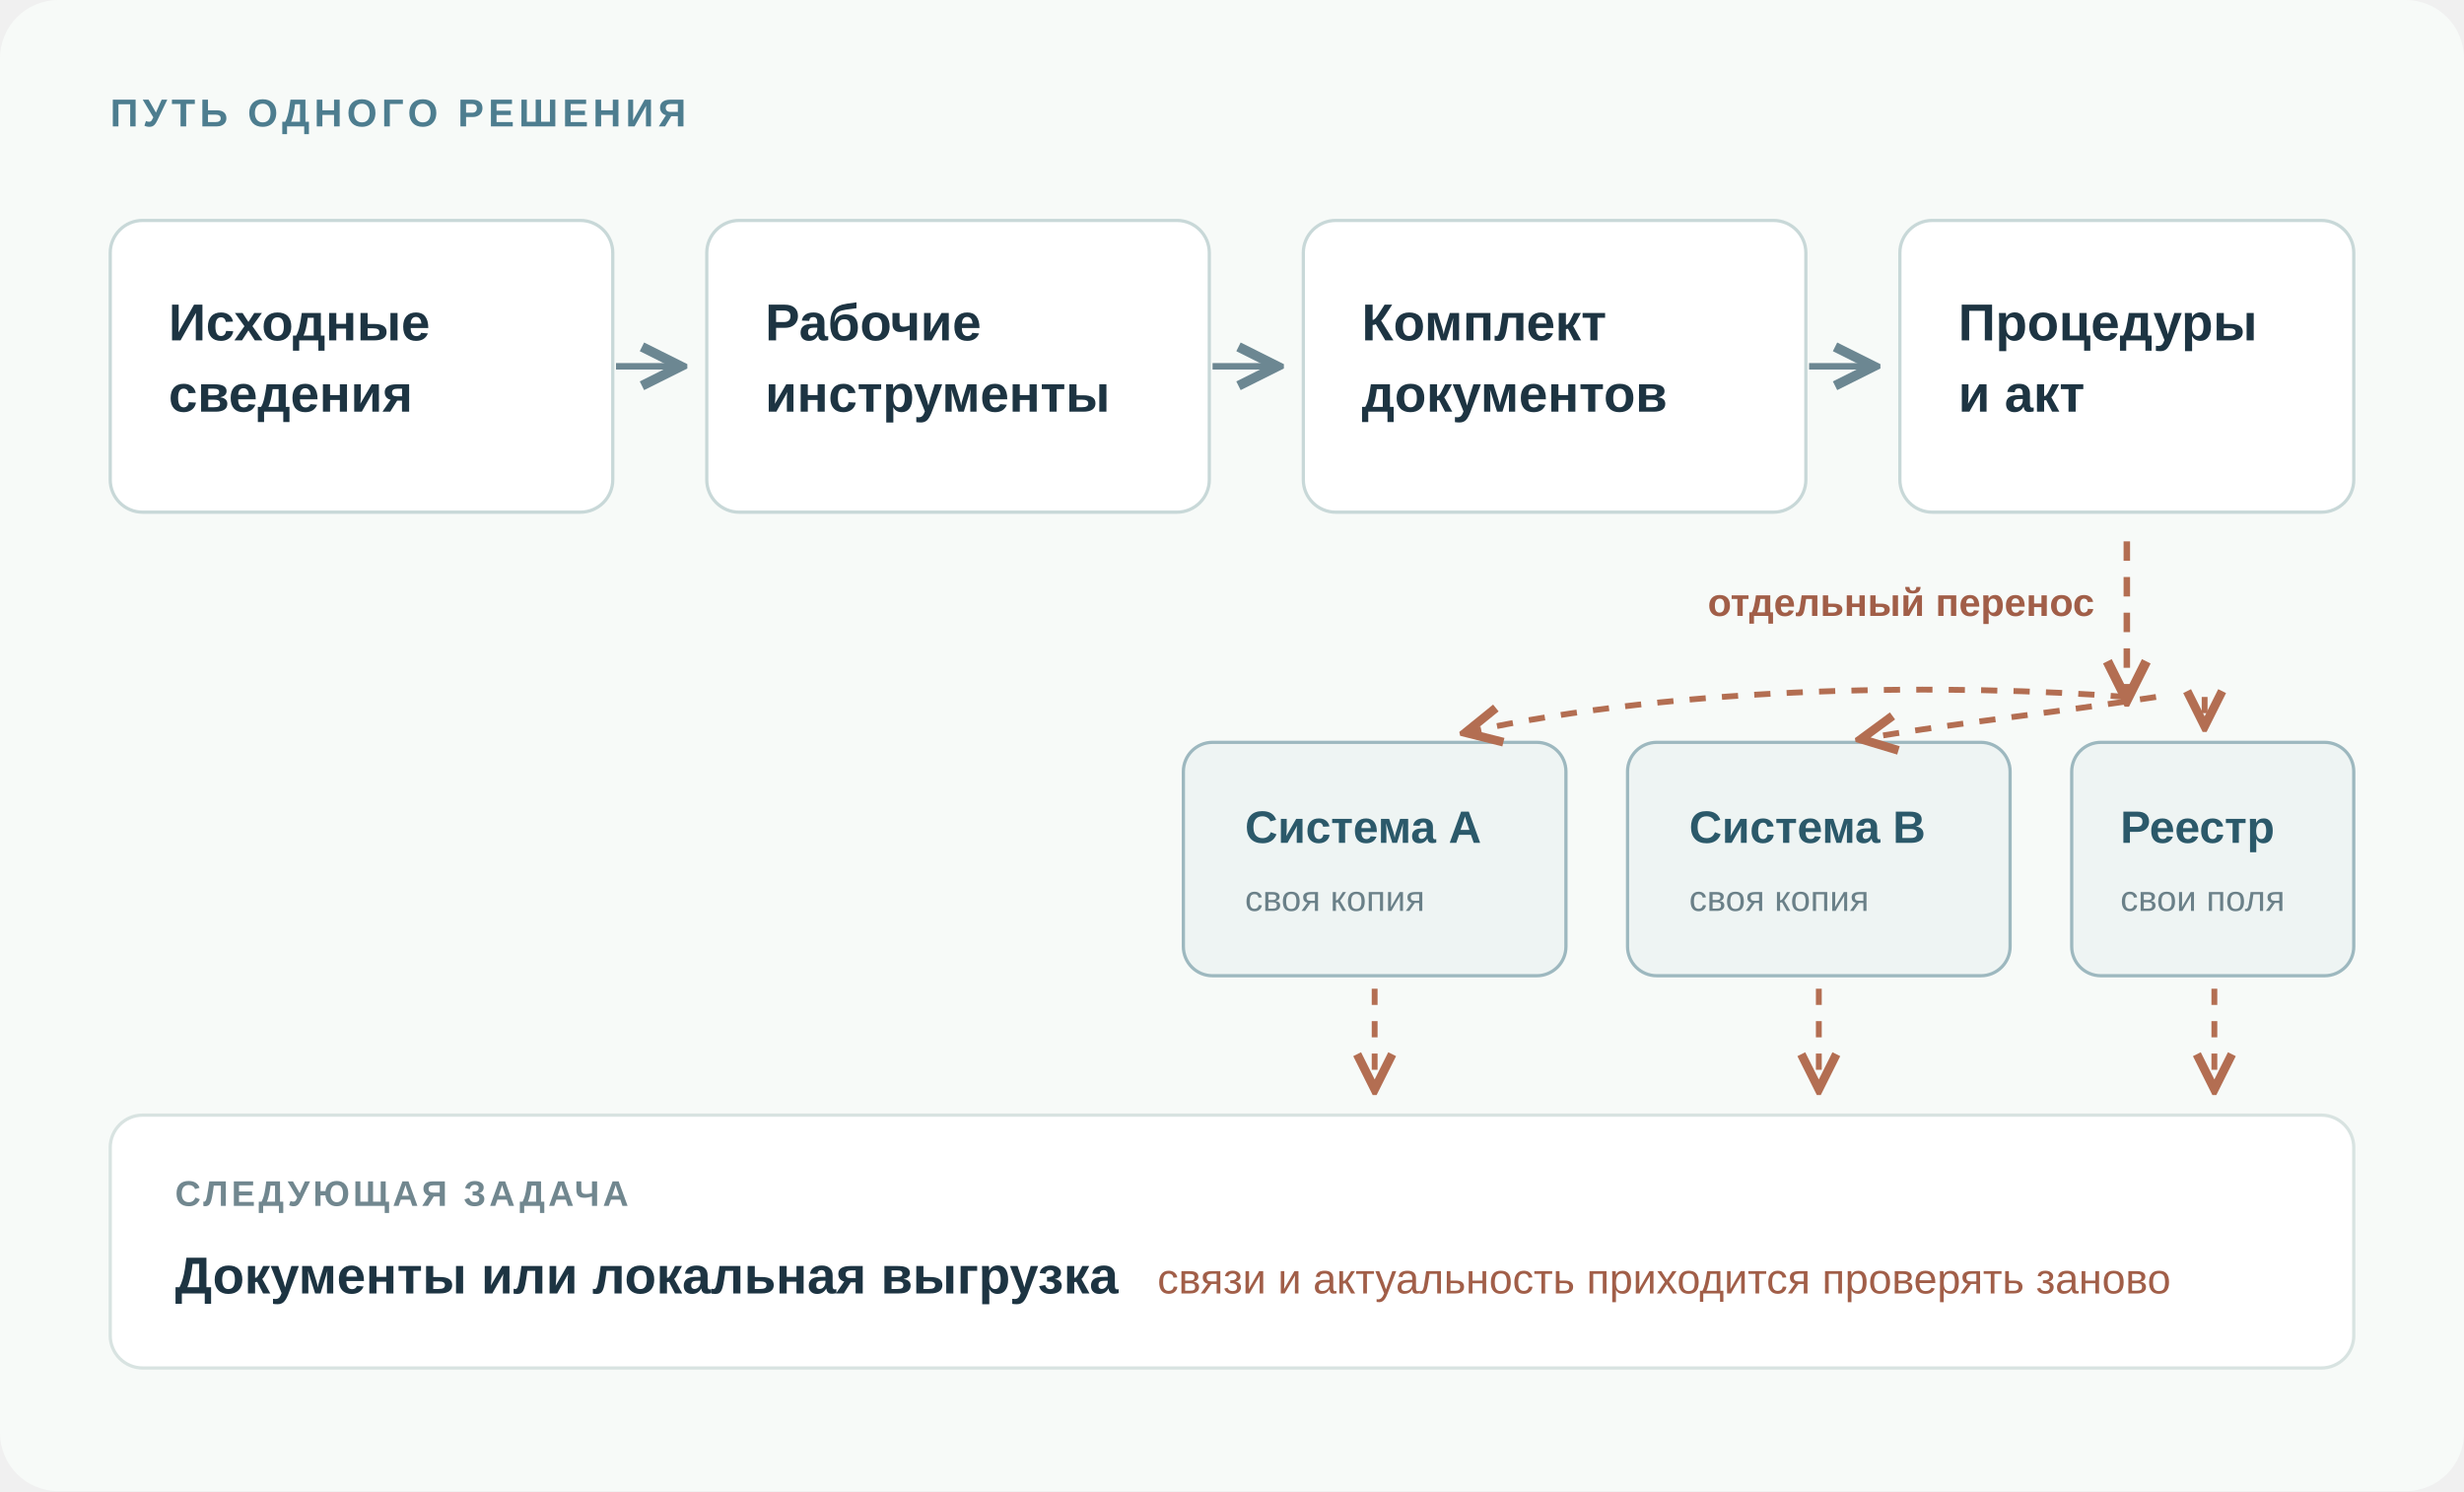
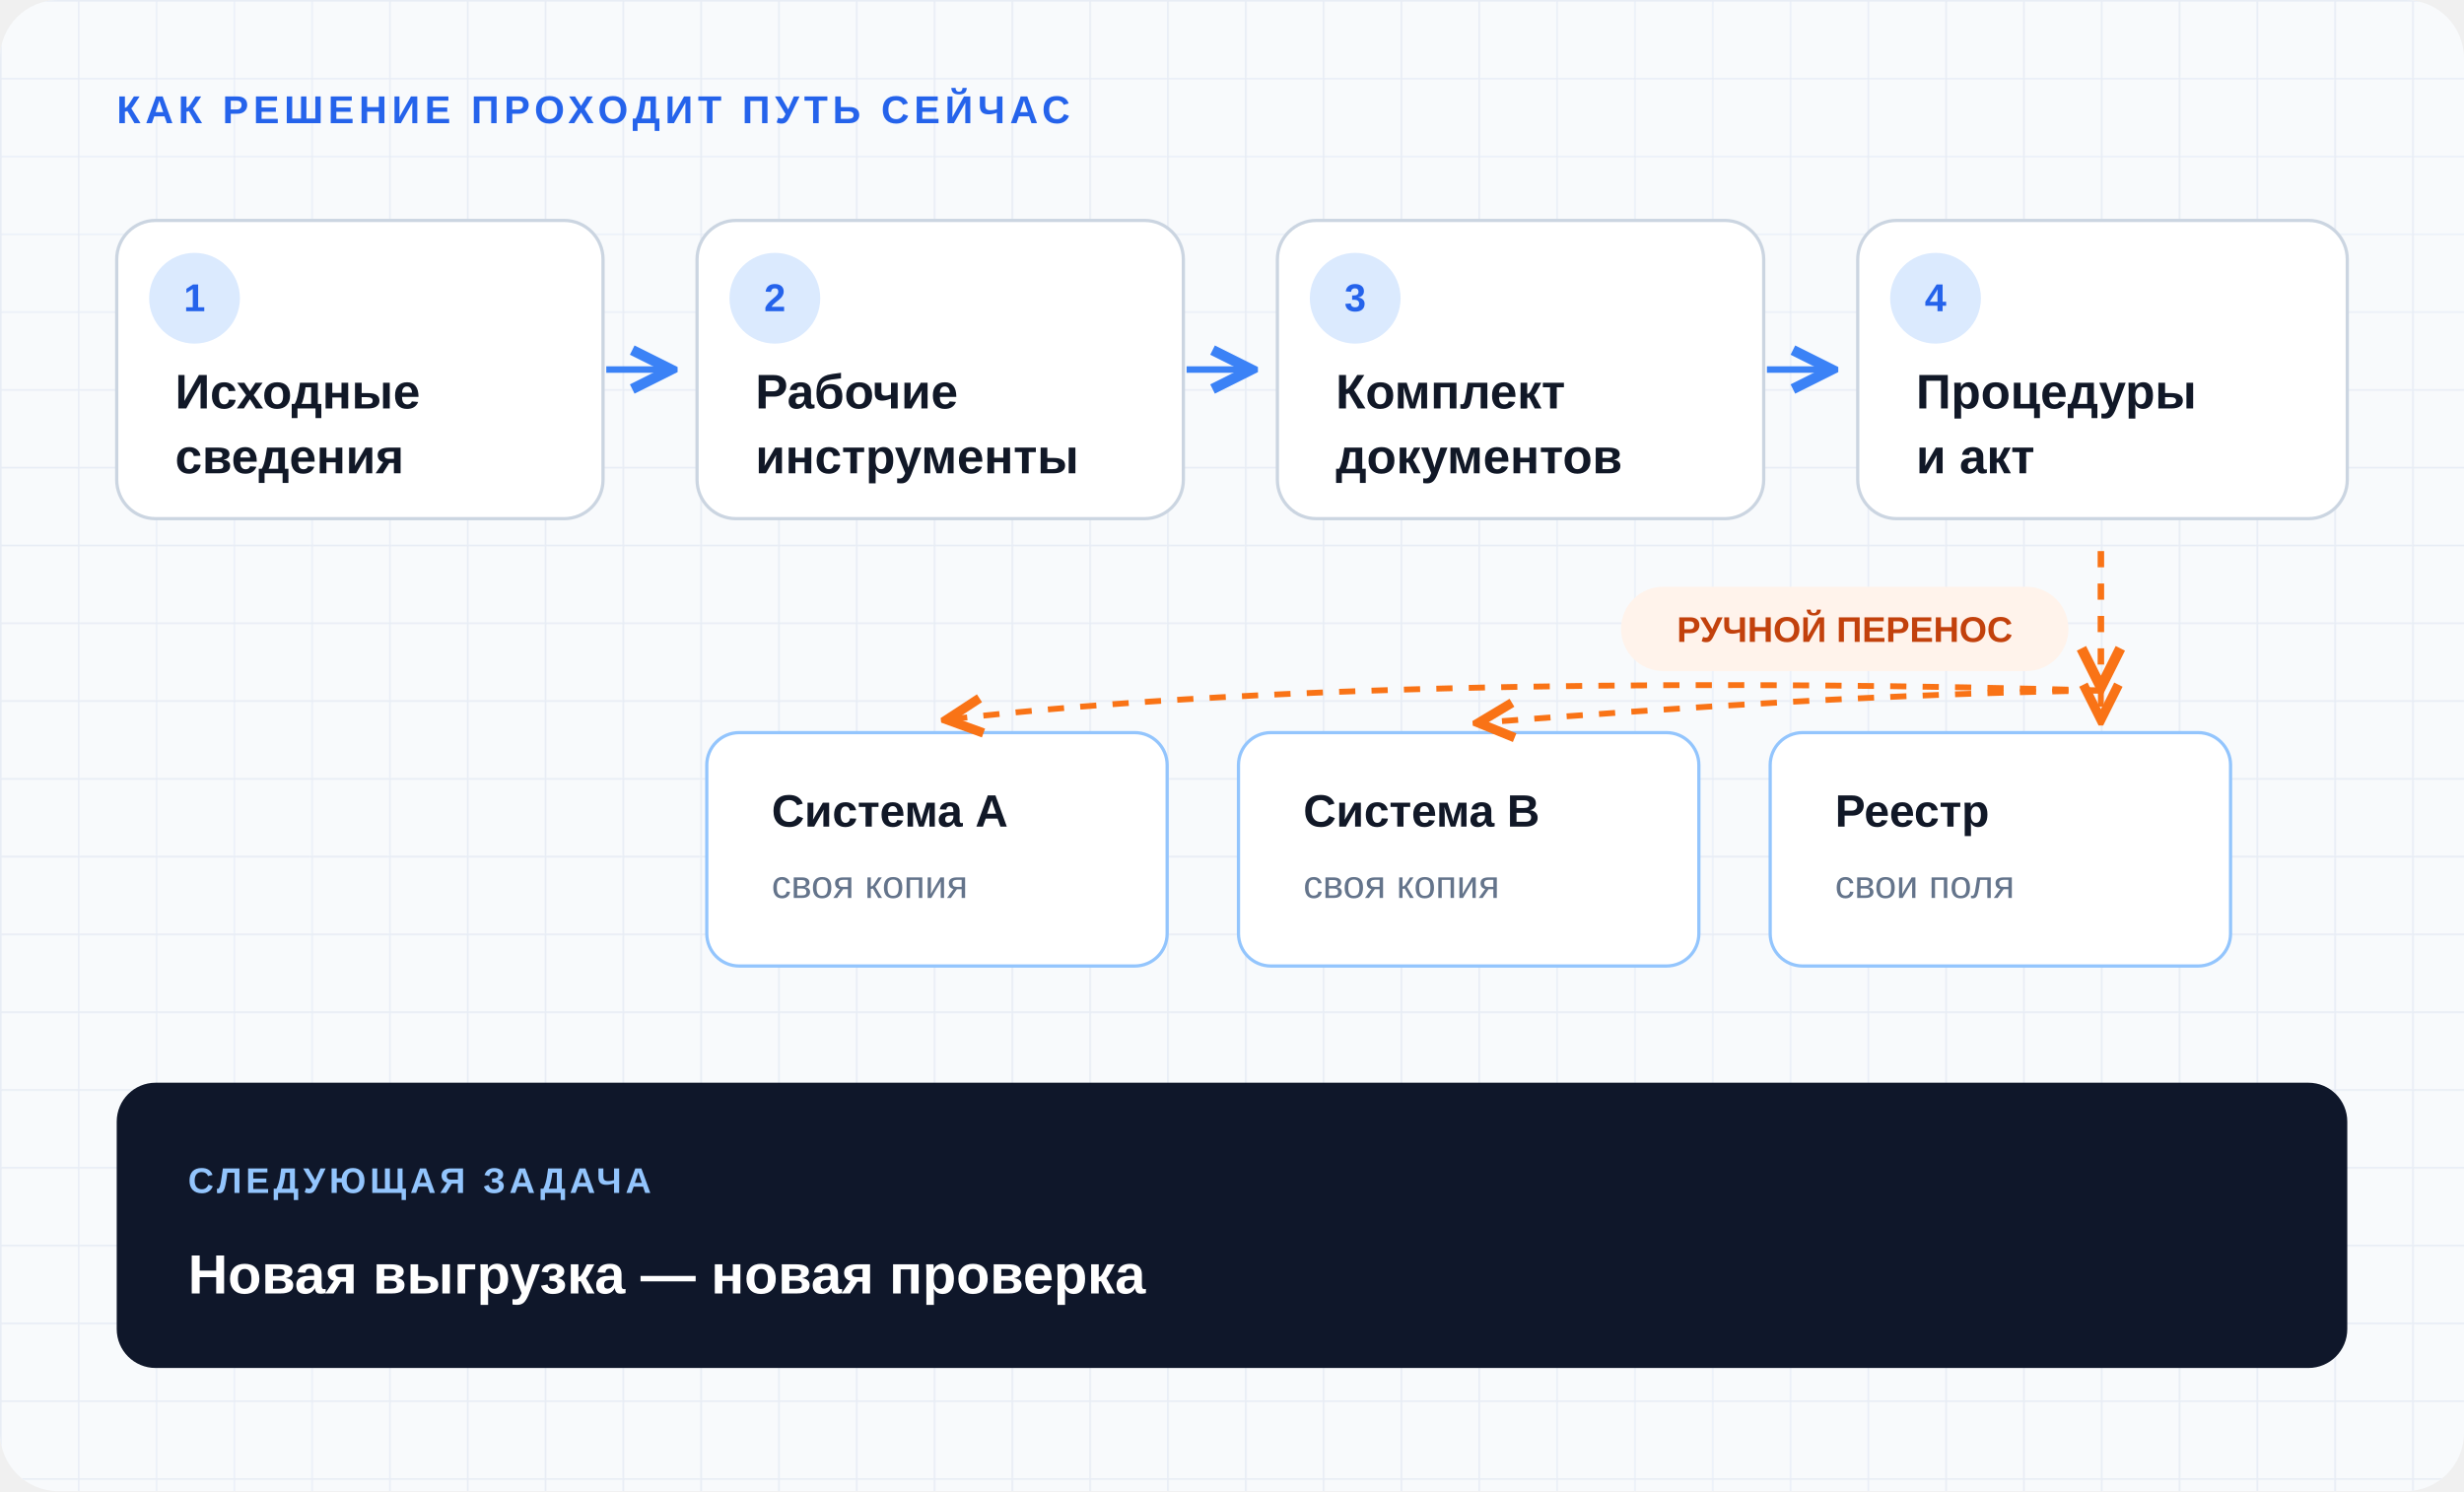
<svg xmlns="http://www.w3.org/2000/svg" width="760" height="460" viewBox="0 0 760 460" role="img" aria-labelledby="title desc">
  <defs>
-     <marker id="arrow" markerWidth="8" markerHeight="8" refX="7" refY="4" orient="auto">
-       <path d="M1 1l6 3-6 3" fill="none" stroke="#6C8792" stroke-width="1.5" />
+     <pattern id="grid" width="24" height="24" patternUnits="userSpaceOnUse">
+       <path d="M24 0H0V24" fill="none" stroke="#E8EDF5" />
+     </pattern>
+     <marker id="arr" markerWidth="8" markerHeight="8" refX="7" refY="4" orient="auto">
+       <path d="M1 1l6 3-6 3" fill="none" stroke="#3B82F6" stroke-width="1.6" />
    </marker>
-     <marker id="arrowWarm" markerWidth="8" markerHeight="8" refX="7" refY="4" orient="auto">
-       <path d="M1 1l6 3-6 3" fill="none" stroke="#B36E52" stroke-width="1.5" />
+     <marker id="warn" markerWidth="8" markerHeight="8" refX="7" refY="4" orient="auto">
+       <path d="M1 1l6 3-6 3" fill="none" stroke="#F97316" stroke-width="1.6" />
    </marker>
  </defs>
-   <rect width="760" height="460" rx="18" fill="#F7FAF8" />
-   <g font-family="Arial, Helvetica, sans-serif">
-     <text x="34" y="39" fill="#4D7D8F" font-size="12" font-weight="700" letter-spacing="1.4">ПУТЬ ОДНОГО РЕШЕНИЯ</text>
-     <g fill="#FFFFFF" stroke="#C8D8D8">
-       <rect x="34" y="68" width="155" height="90" rx="10" />
-       <rect x="218" y="68" width="155" height="90" rx="10" />
-       <rect x="402" y="68" width="155" height="90" rx="10" />
-       <rect x="586" y="68" width="140" height="90" rx="10" />
+   <rect width="760" height="460" rx="18" fill="#F8FAFC" />
+   <rect width="760" height="460" rx="18" fill="url(#grid)" />
+   <g font-family="Arial,Helvetica,sans-serif">
+     <text x="36" y="38" fill="#2563EB" font-size="12" font-weight="700" letter-spacing="1.5">КАК РЕШЕНИЕ ПРОХОДИТ ПУТЬ СЕЙЧАС</text>
+     <g fill="#FFF" stroke="#CBD5E1">
+       <rect x="36" y="68" width="150" height="92" rx="12" />
+       <rect x="215" y="68" width="150" height="92" rx="12" />
+       <rect x="394" y="68" width="150" height="92" rx="12" />
+       <rect x="573" y="68" width="151" height="92" rx="12" />
    </g>
-     <g fill="#1D3442" font-size="16" font-weight="700">
-       <text x="52" y="105">Исходные</text>
-       <text x="52" y="127">сведения</text>
-       <text x="236" y="105">Рабочие</text>
-       <text x="236" y="127">инструменты</text>
-       <text x="420" y="105">Комплект</text>
-       <text x="420" y="127">документов</text>
-       <text x="604" y="105">Процедуры</text>
-       <text x="604" y="127">и акт</text>
+     <g fill="#DBEAFE">
+       <circle cx="60" cy="92" r="14" />
+       <circle cx="239" cy="92" r="14" />
+       <circle cx="418" cy="92" r="14" />
+       <circle cx="597" cy="92" r="14" />
    </g>
-     <g fill="none" stroke="#6C8792" stroke-width="2" marker-end="url(#arrow)">
-       <path d="M190 113h20" />
-       <path d="M374 113h20" />
-       <path d="M558 113h20" />
+     <g fill="#2563EB" font-size="12" font-weight="700" text-anchor="middle">
+       <text x="60" y="96">1</text>
+       <text x="239" y="96">2</text>
+       <text x="418" y="96">3</text>
+       <text x="597" y="96">4</text>
    </g>
-     <path d="M656 167v49" fill="none" stroke="#B36E52" stroke-width="2" stroke-dasharray="6 5" marker-end="url(#arrowWarm)" />
-     <text x="646" y="190" text-anchor="end" fill="#A15E48" font-size="12" font-weight="700">отдельный перенос</text>
-     <g fill="#EEF4F3" stroke="#9DB8BF">
-       <rect x="365" y="229" width="118" height="72" rx="9" />
-       <rect x="502" y="229" width="118" height="72" rx="9" />
-       <rect x="639" y="229" width="87" height="72" rx="9" />
+     <g fill="#111827" font-size="15" font-weight="700">
+       <text x="54" y="126">Исходные</text>
+       <text x="54" y="146">сведения</text>
+       <text x="233" y="126">Рабочие</text>
+       <text x="233" y="146">инструменты</text>
+       <text x="412" y="126">Комплект</text>
+       <text x="412" y="146">документов</text>
+       <text x="591" y="126">Процедуры</text>
+       <text x="591" y="146">и акт</text>
    </g>
-     <g fill="#2B596A" font-size="14" font-weight="700">
-       <text x="384" y="260">Система A</text>
-       <text x="521" y="260">Система B</text>
-       <text x="654" y="260">Реестр</text>
+     <g fill="none" stroke="#3B82F6" stroke-width="2" marker-end="url(#arr)">
+       <path d="M187 114h20" />
+       <path d="M366 114h20" />
+       <path d="M545 114h20" />
    </g>
-     <g fill="#6A8088" font-size="11">
-       <text x="384" y="281">своя копия</text>
-       <text x="521" y="281">своя копия</text>
-       <text x="654" y="281">свои поля</text>
+     <path d="M648 170v42" fill="none" stroke="#F97316" stroke-width="2" stroke-dasharray="5 5" marker-end="url(#warn)" />
+     <rect x="500" y="181" width="138" height="26" rx="13" fill="#FFF3EB" />
+     <text x="569" y="198" text-anchor="middle" fill="#C2410C" font-size="11" font-weight="700">РУЧНОЙ ПЕРЕНОС</text>
+     <g fill="#FFF" stroke="#93C5FD">
+       <rect x="218" y="226" width="142" height="72" rx="10" />
+       <rect x="382" y="226" width="142" height="72" rx="10" />
+       <rect x="546" y="226" width="142" height="72" rx="10" />
    </g>
-     <g fill="none" stroke="#B36E52" stroke-width="1.8" stroke-dasharray="5 5" marker-end="url(#arrowWarm)">
-       <path d="M656 215C604 211 520 211 452 226" />
-       <path d="M665 215C633 220 603 223 574 228" />
-       <path d="M680 215v9" />
+     <g fill="#111827" font-size="14" font-weight="700">
+       <text x="238" y="255">Система A</text>
+       <text x="402" y="255">Система B</text>
+       <text x="566" y="255">Реестр</text>
    </g>
-     <rect x="34" y="344" width="692" height="78" rx="10" fill="#FFFFFF" stroke="#D8E3E1" />
-     <text x="54" y="372" fill="#71878F" font-size="11" font-weight="700" letter-spacing="1">СЛЕДУЮЩАЯ ЗАДАЧА</text>
-     <text x="54" y="399" fill="#1D3442" font-size="16" font-weight="700">Документы или локальная выгрузка</text>
-     <text x="357" y="399" fill="#A15E48" font-size="13">связи и актуальность приходится проверять заново</text>
-     <g fill="none" stroke="#B36E52" stroke-width="1.8" stroke-dasharray="5 5" marker-end="url(#arrowWarm)">
-       <path d="M424 305v31" />
-       <path d="M561 305v31" />
-       <path d="M683 305v31" />
+     <g fill="#64748B" font-size="12">
+       <text x="238" y="277">своя копия</text>
+       <text x="402" y="277">своя копия</text>
+       <text x="566" y="277">свои поля</text>
    </g>
+     <g fill="none" stroke="#F97316" stroke-width="1.8" stroke-dasharray="5 5" marker-end="url(#warn)">
+       <path d="M648 213C540 210 396 210 292 222" />
+       <path d="M648 213C584 214 521 218 456 223" />
+       <path d="M648 213v9" />
+     </g>
+     <rect x="36" y="334" width="688" height="88" rx="12" fill="#0F172A" />
+     <text x="58" y="368" fill="#93C5FD" font-size="11" font-weight="700" letter-spacing="1.2">СЛЕДУЮЩАЯ ЗАДАЧА</text>
+     <text x="58" y="399" fill="#FFF" font-size="17" font-weight="700">Новая выгрузка — новая проверка</text>
  </g>
</svg>
